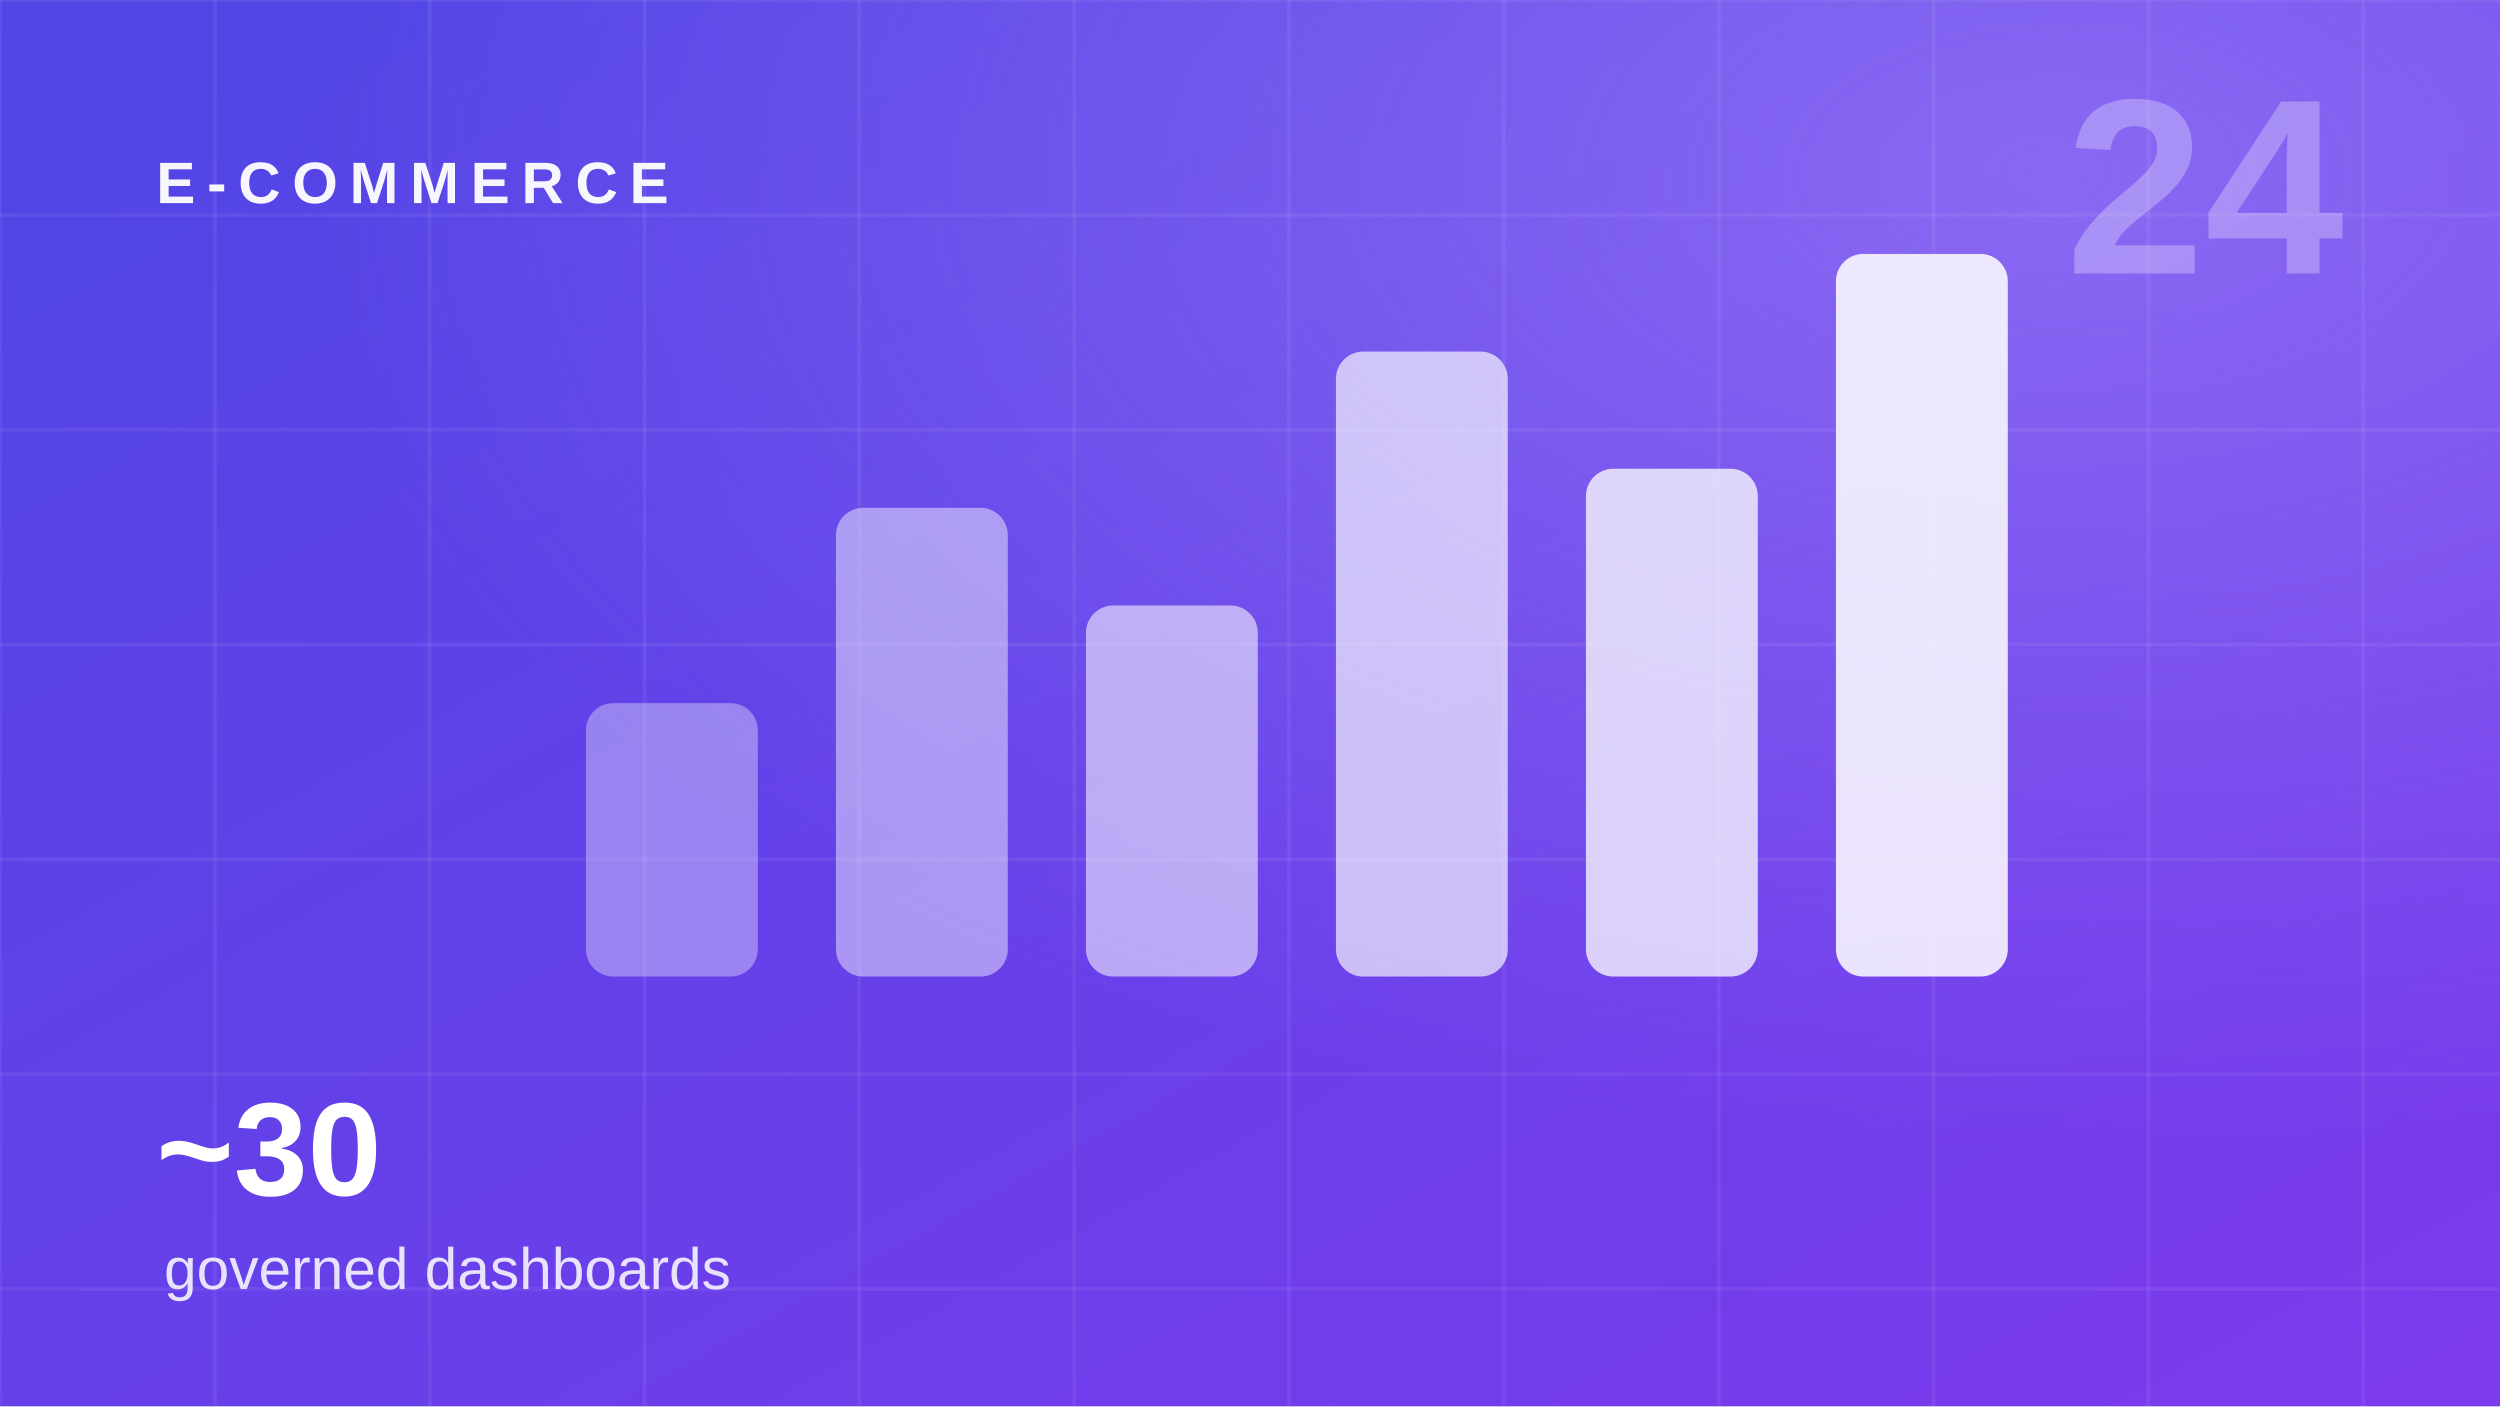
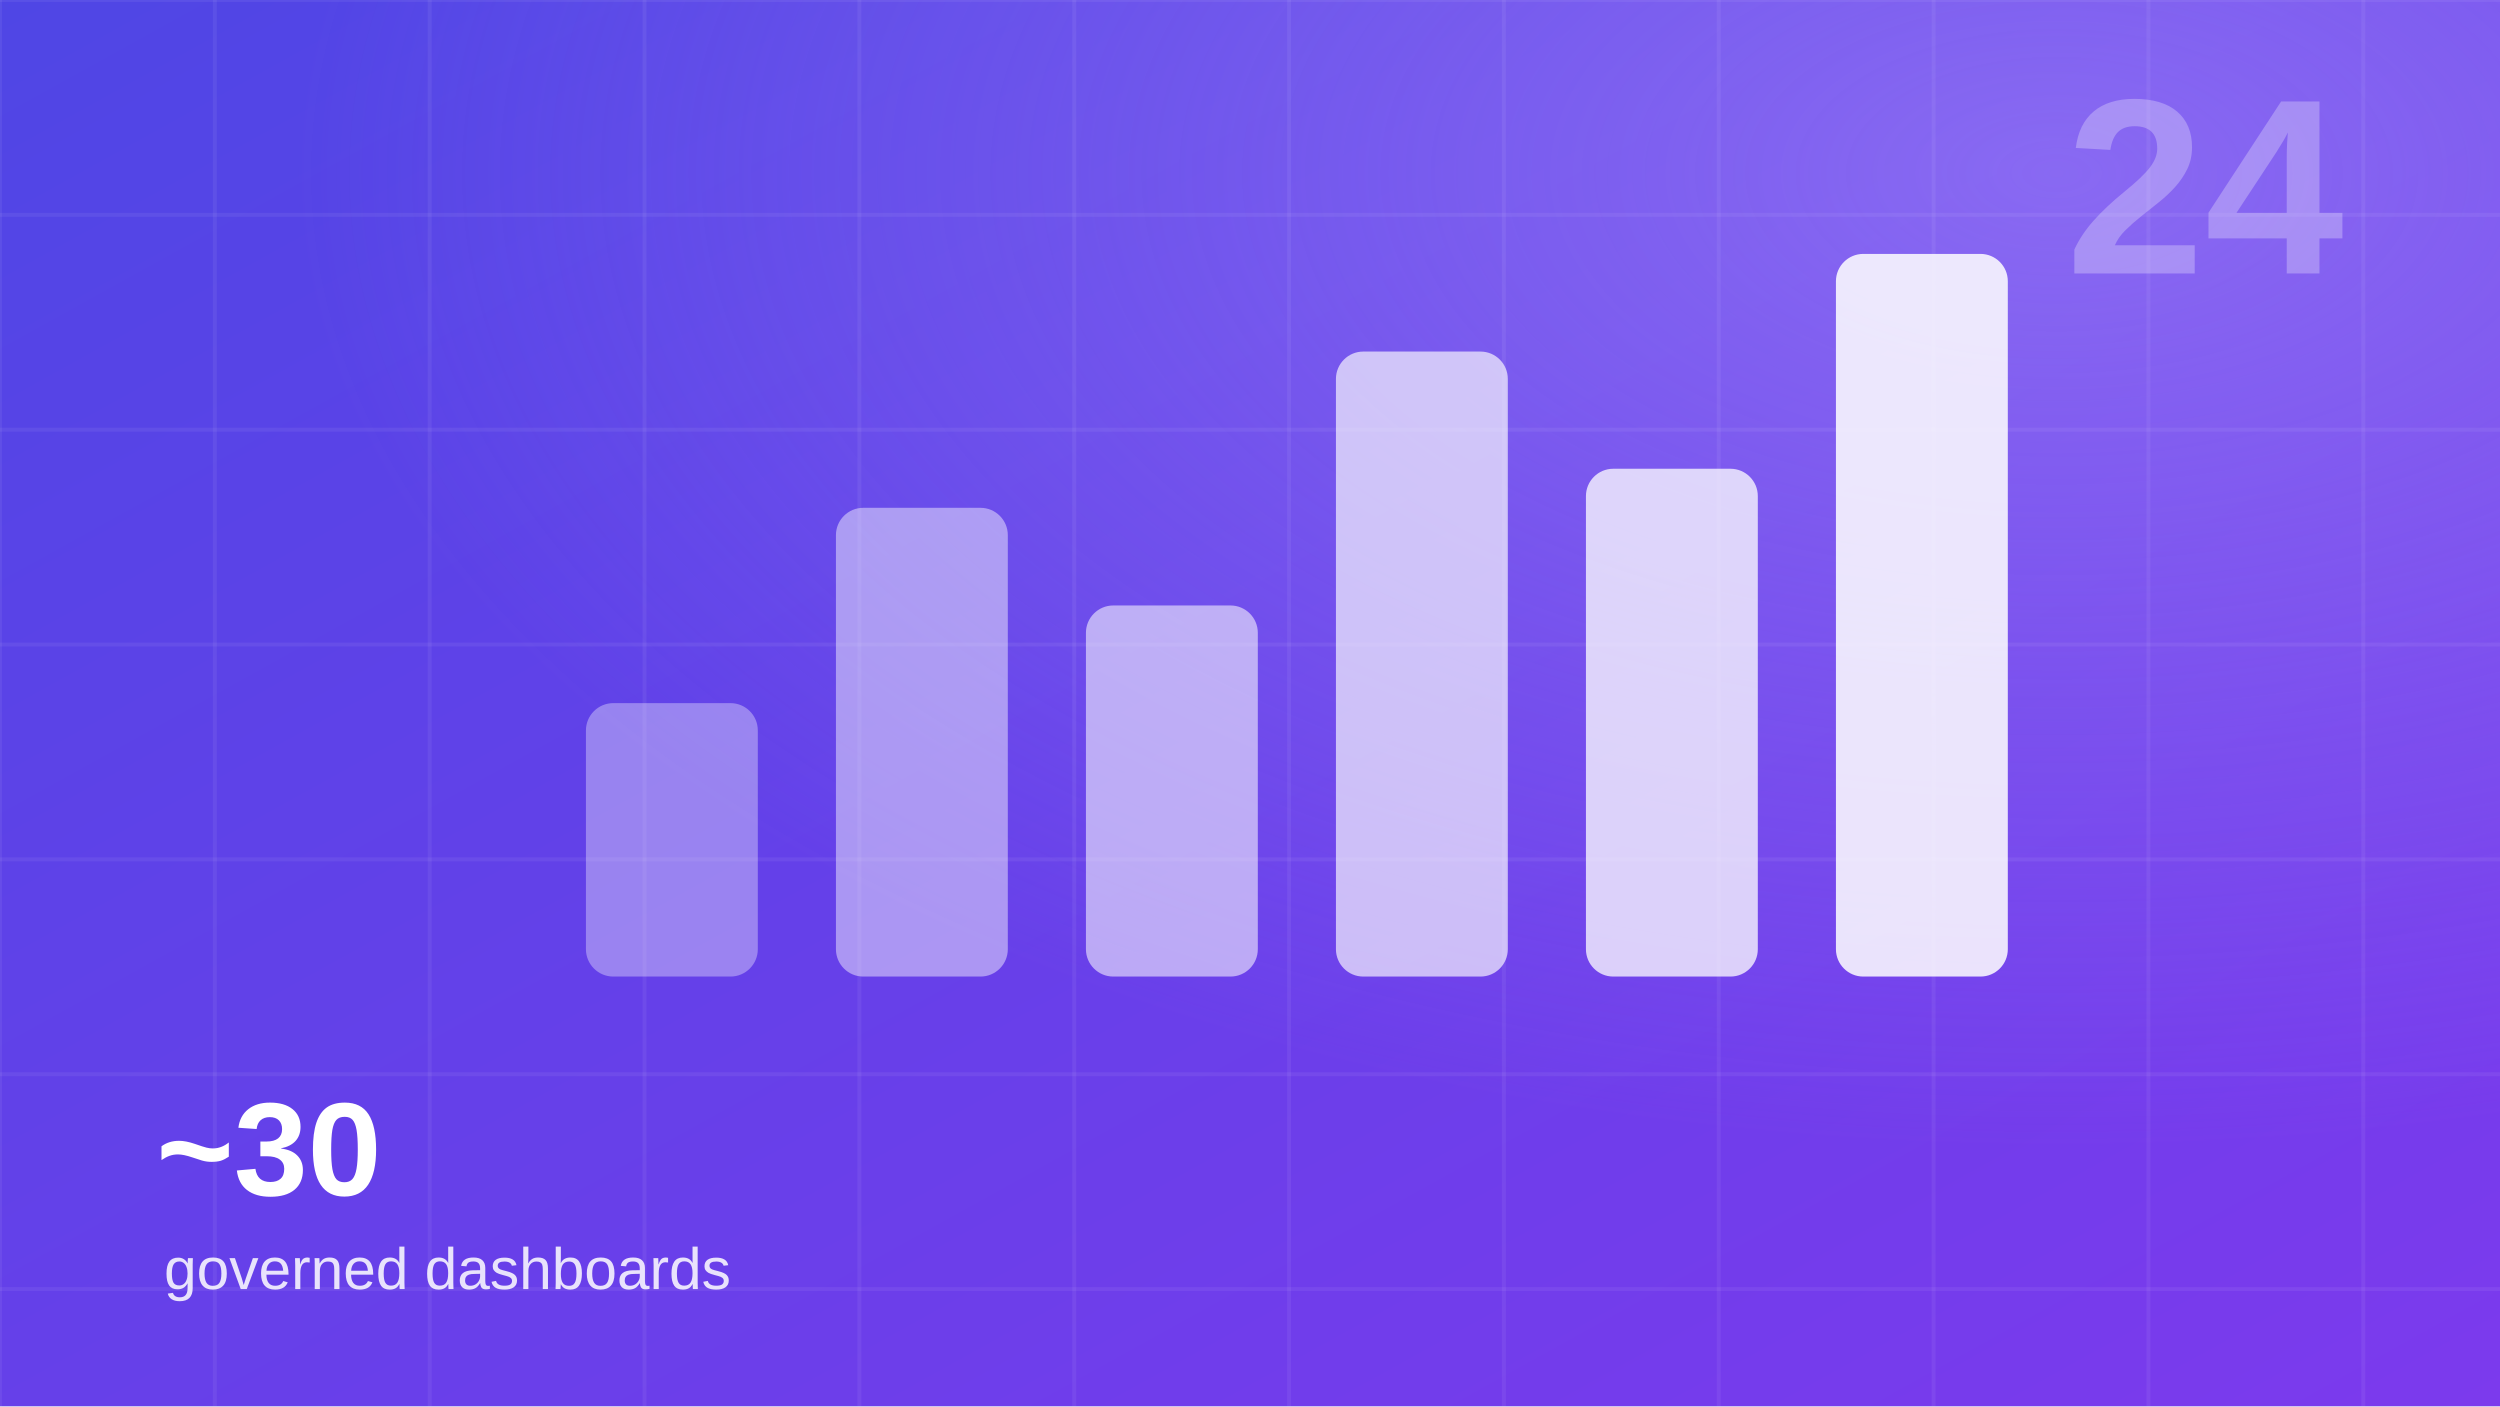
<svg xmlns="http://www.w3.org/2000/svg" viewBox="0 0 640 360" width="640" height="360" font-family="Poppins, Segoe UI, Arial, sans-serif">
  <defs>
    <linearGradient id="g" x1="0" y1="0" x2="1" y2="1">
      <stop offset="0" stop-color="#4f46e5" />
      <stop offset="1" stop-color="#7c3aed" />
    </linearGradient>
    <radialGradient id="glow" cx="0.82" cy="0.12" r="0.7">
      <stop offset="0" stop-color="#a78bfa" stop-opacity="0.55" />
      <stop offset="1" stop-color="#a78bfa" stop-opacity="0" />
    </radialGradient>
  </defs>
  <rect width="640" height="360" fill="url(#g)" />
  <rect width="640" height="360" fill="url(#glow)" />
  <g stroke="#fff" stroke-opacity="0.06" stroke-width="1">
    <line x1="0" y1="0" x2="0" y2="360" />
    <line x1="55" y1="0" x2="55" y2="360" />
    <line x1="110" y1="0" x2="110" y2="360" />
    <line x1="165" y1="0" x2="165" y2="360" />
    <line x1="220" y1="0" x2="220" y2="360" />
    <line x1="275" y1="0" x2="275" y2="360" />
    <line x1="330" y1="0" x2="330" y2="360" />
    <line x1="385" y1="0" x2="385" y2="360" />
    <line x1="440" y1="0" x2="440" y2="360" />
    <line x1="495" y1="0" x2="495" y2="360" />
    <line x1="550" y1="0" x2="550" y2="360" />
    <line x1="605" y1="0" x2="605" y2="360" />
    <line x1="0" y1="0" x2="640" y2="0" />
    <line x1="0" y1="55" x2="640" y2="55" />
    <line x1="0" y1="110" x2="640" y2="110" />
    <line x1="0" y1="165" x2="640" y2="165" />
    <line x1="0" y1="220" x2="640" y2="220" />
    <line x1="0" y1="275" x2="640" y2="275" />
    <line x1="0" y1="330" x2="640" y2="330" />
  </g>
  <rect x="150" y="180" width="44" height="70" rx="7" fill="#fff" fill-opacity="0.35" />
  <rect x="214" y="130" width="44" height="120" rx="7" fill="#fff" fill-opacity="0.45" />
  <rect x="278" y="155" width="44" height="95" rx="7" fill="#fff" fill-opacity="0.55" />
  <rect x="342" y="90" width="44" height="160" rx="7" fill="#fff" fill-opacity="0.65" />
  <rect x="406" y="120" width="44" height="130" rx="7" fill="#fff" fill-opacity="0.75" />
  <rect x="470" y="65" width="44" height="185" rx="7" fill="#fff" fill-opacity="0.85" />
-   <text x="40" y="52" fill="#fff" fill-opacity="0.95" font-size="15" font-weight="700" letter-spacing="3">E-COMMERCE</text>
  <text x="600" y="70" fill="#fff" fill-opacity="0.28" font-size="64" font-weight="800" text-anchor="end">24</text>
  <text x="40" y="306" fill="#fff" font-size="34" font-weight="800">~30</text>
  <text x="42" y="330" fill="#fff" fill-opacity="0.85" font-size="15" font-weight="500">governed dashboards</text>
</svg>
